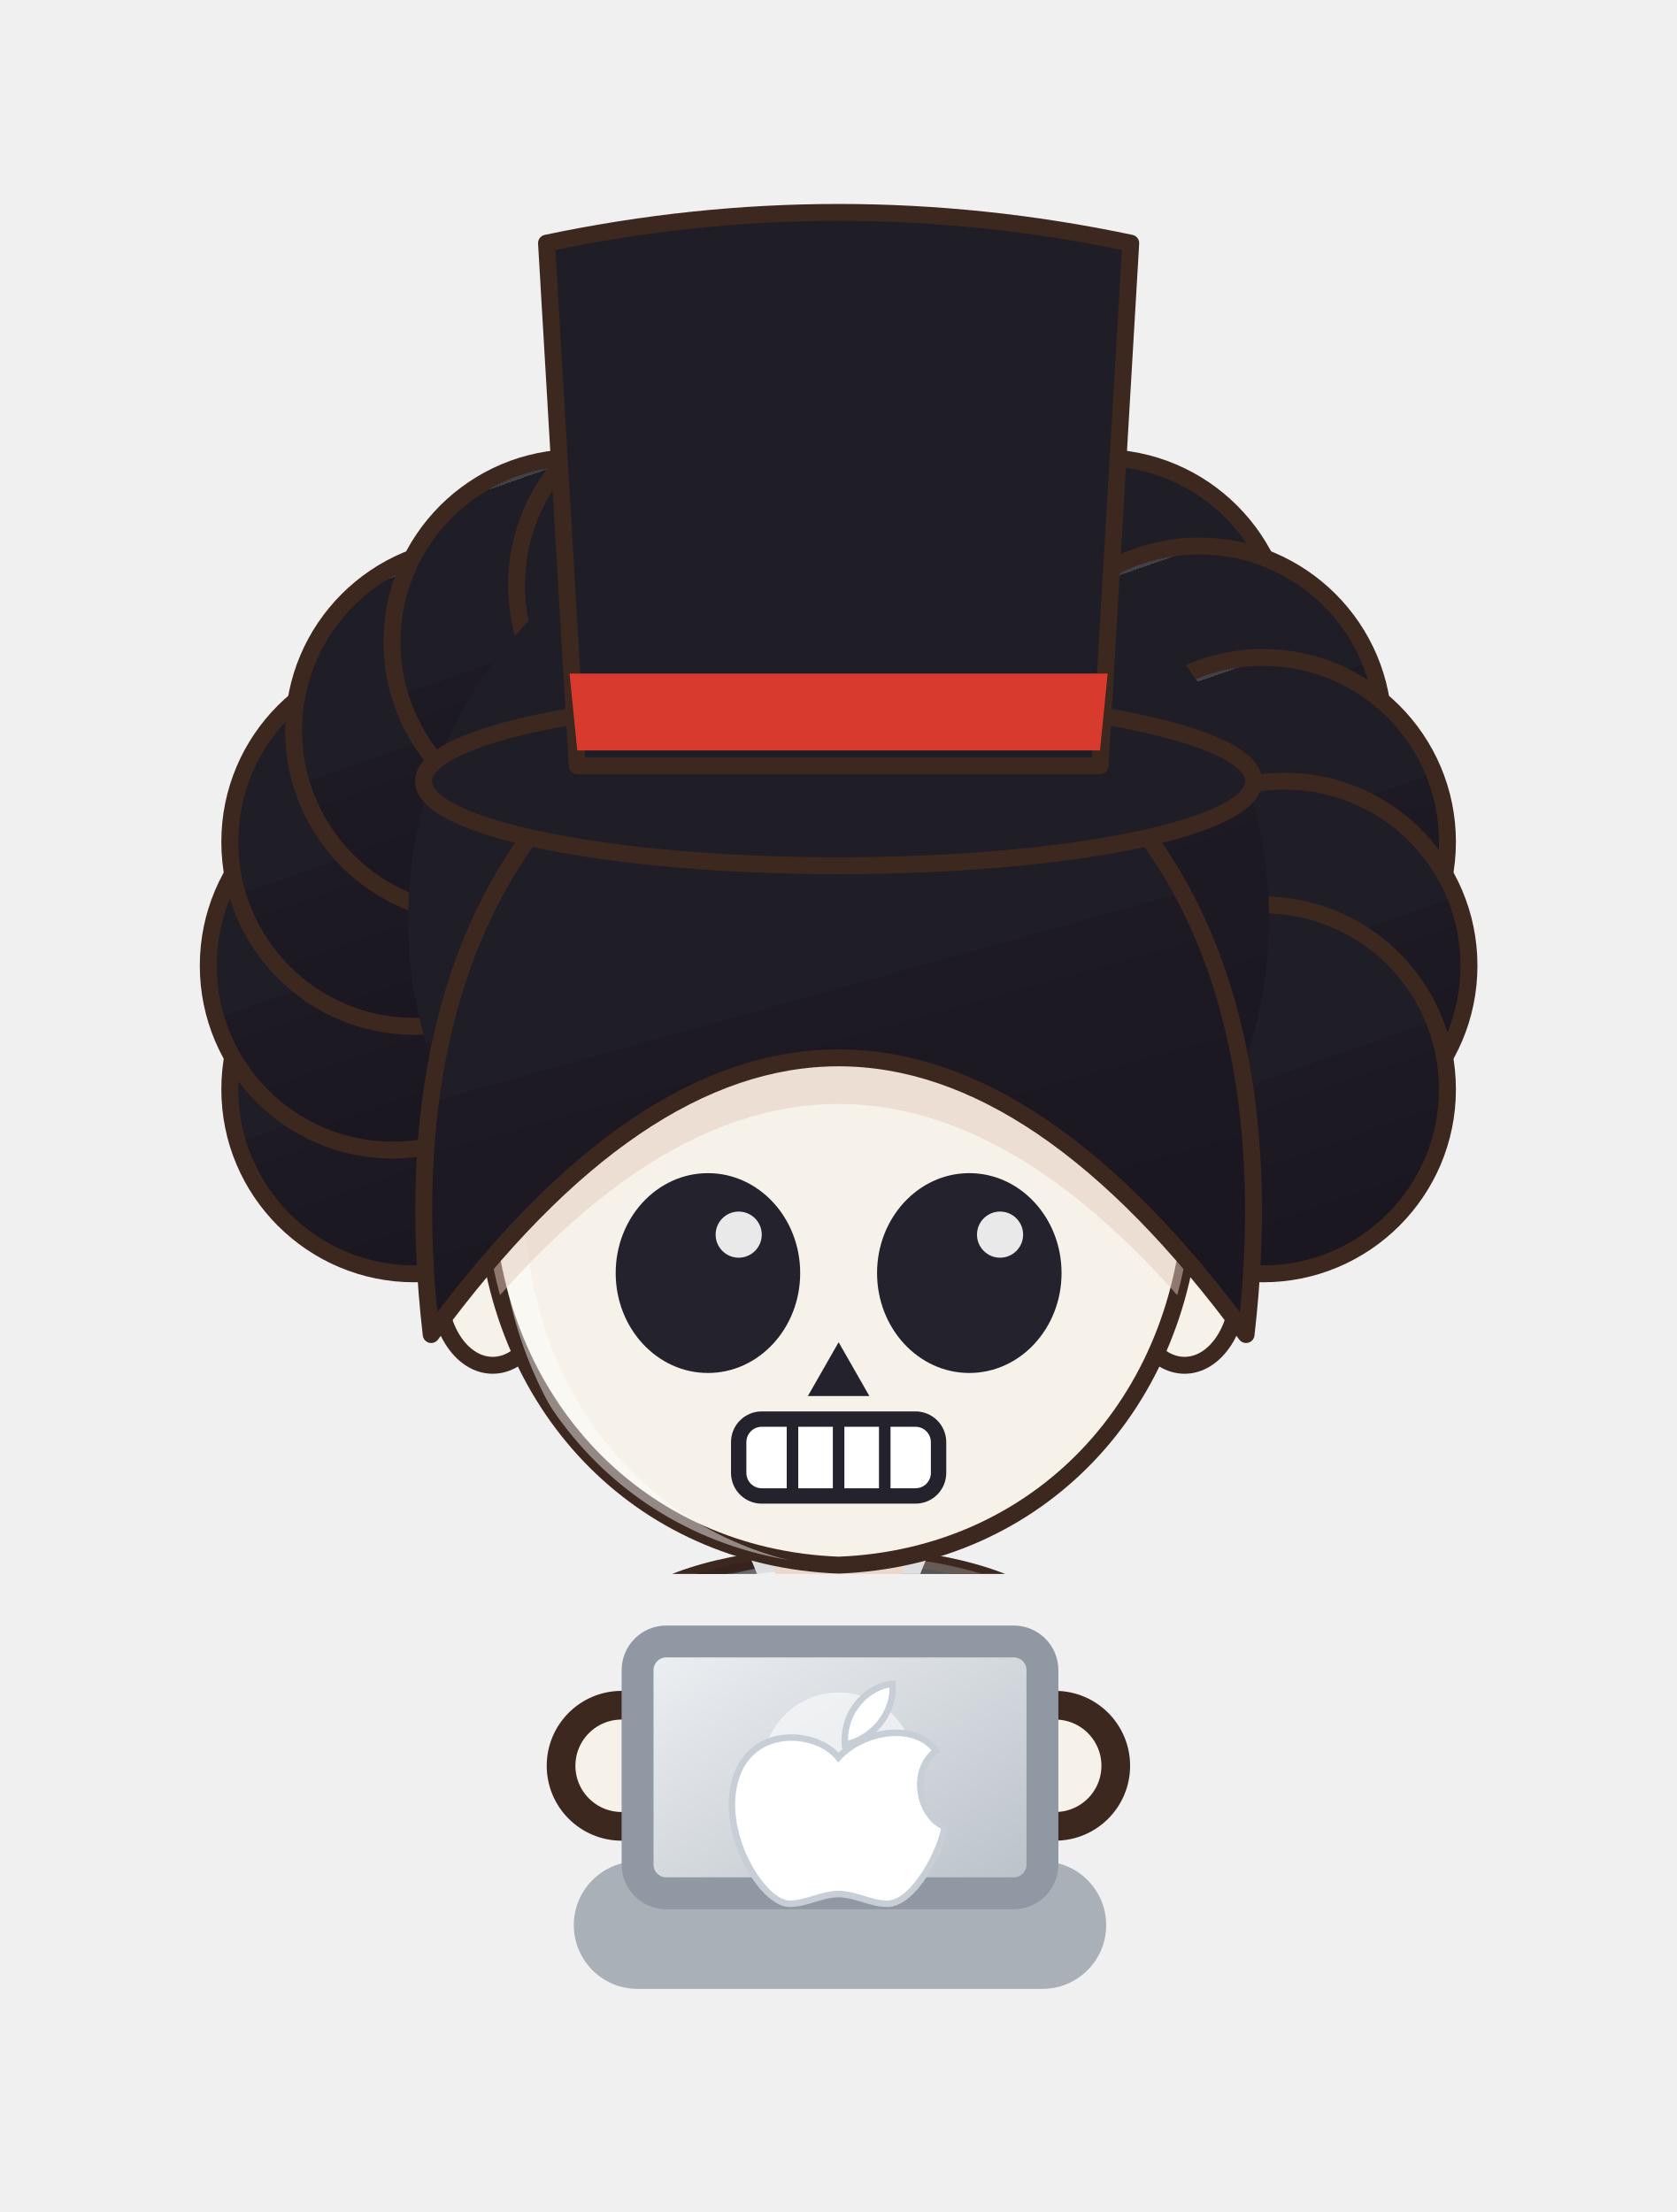
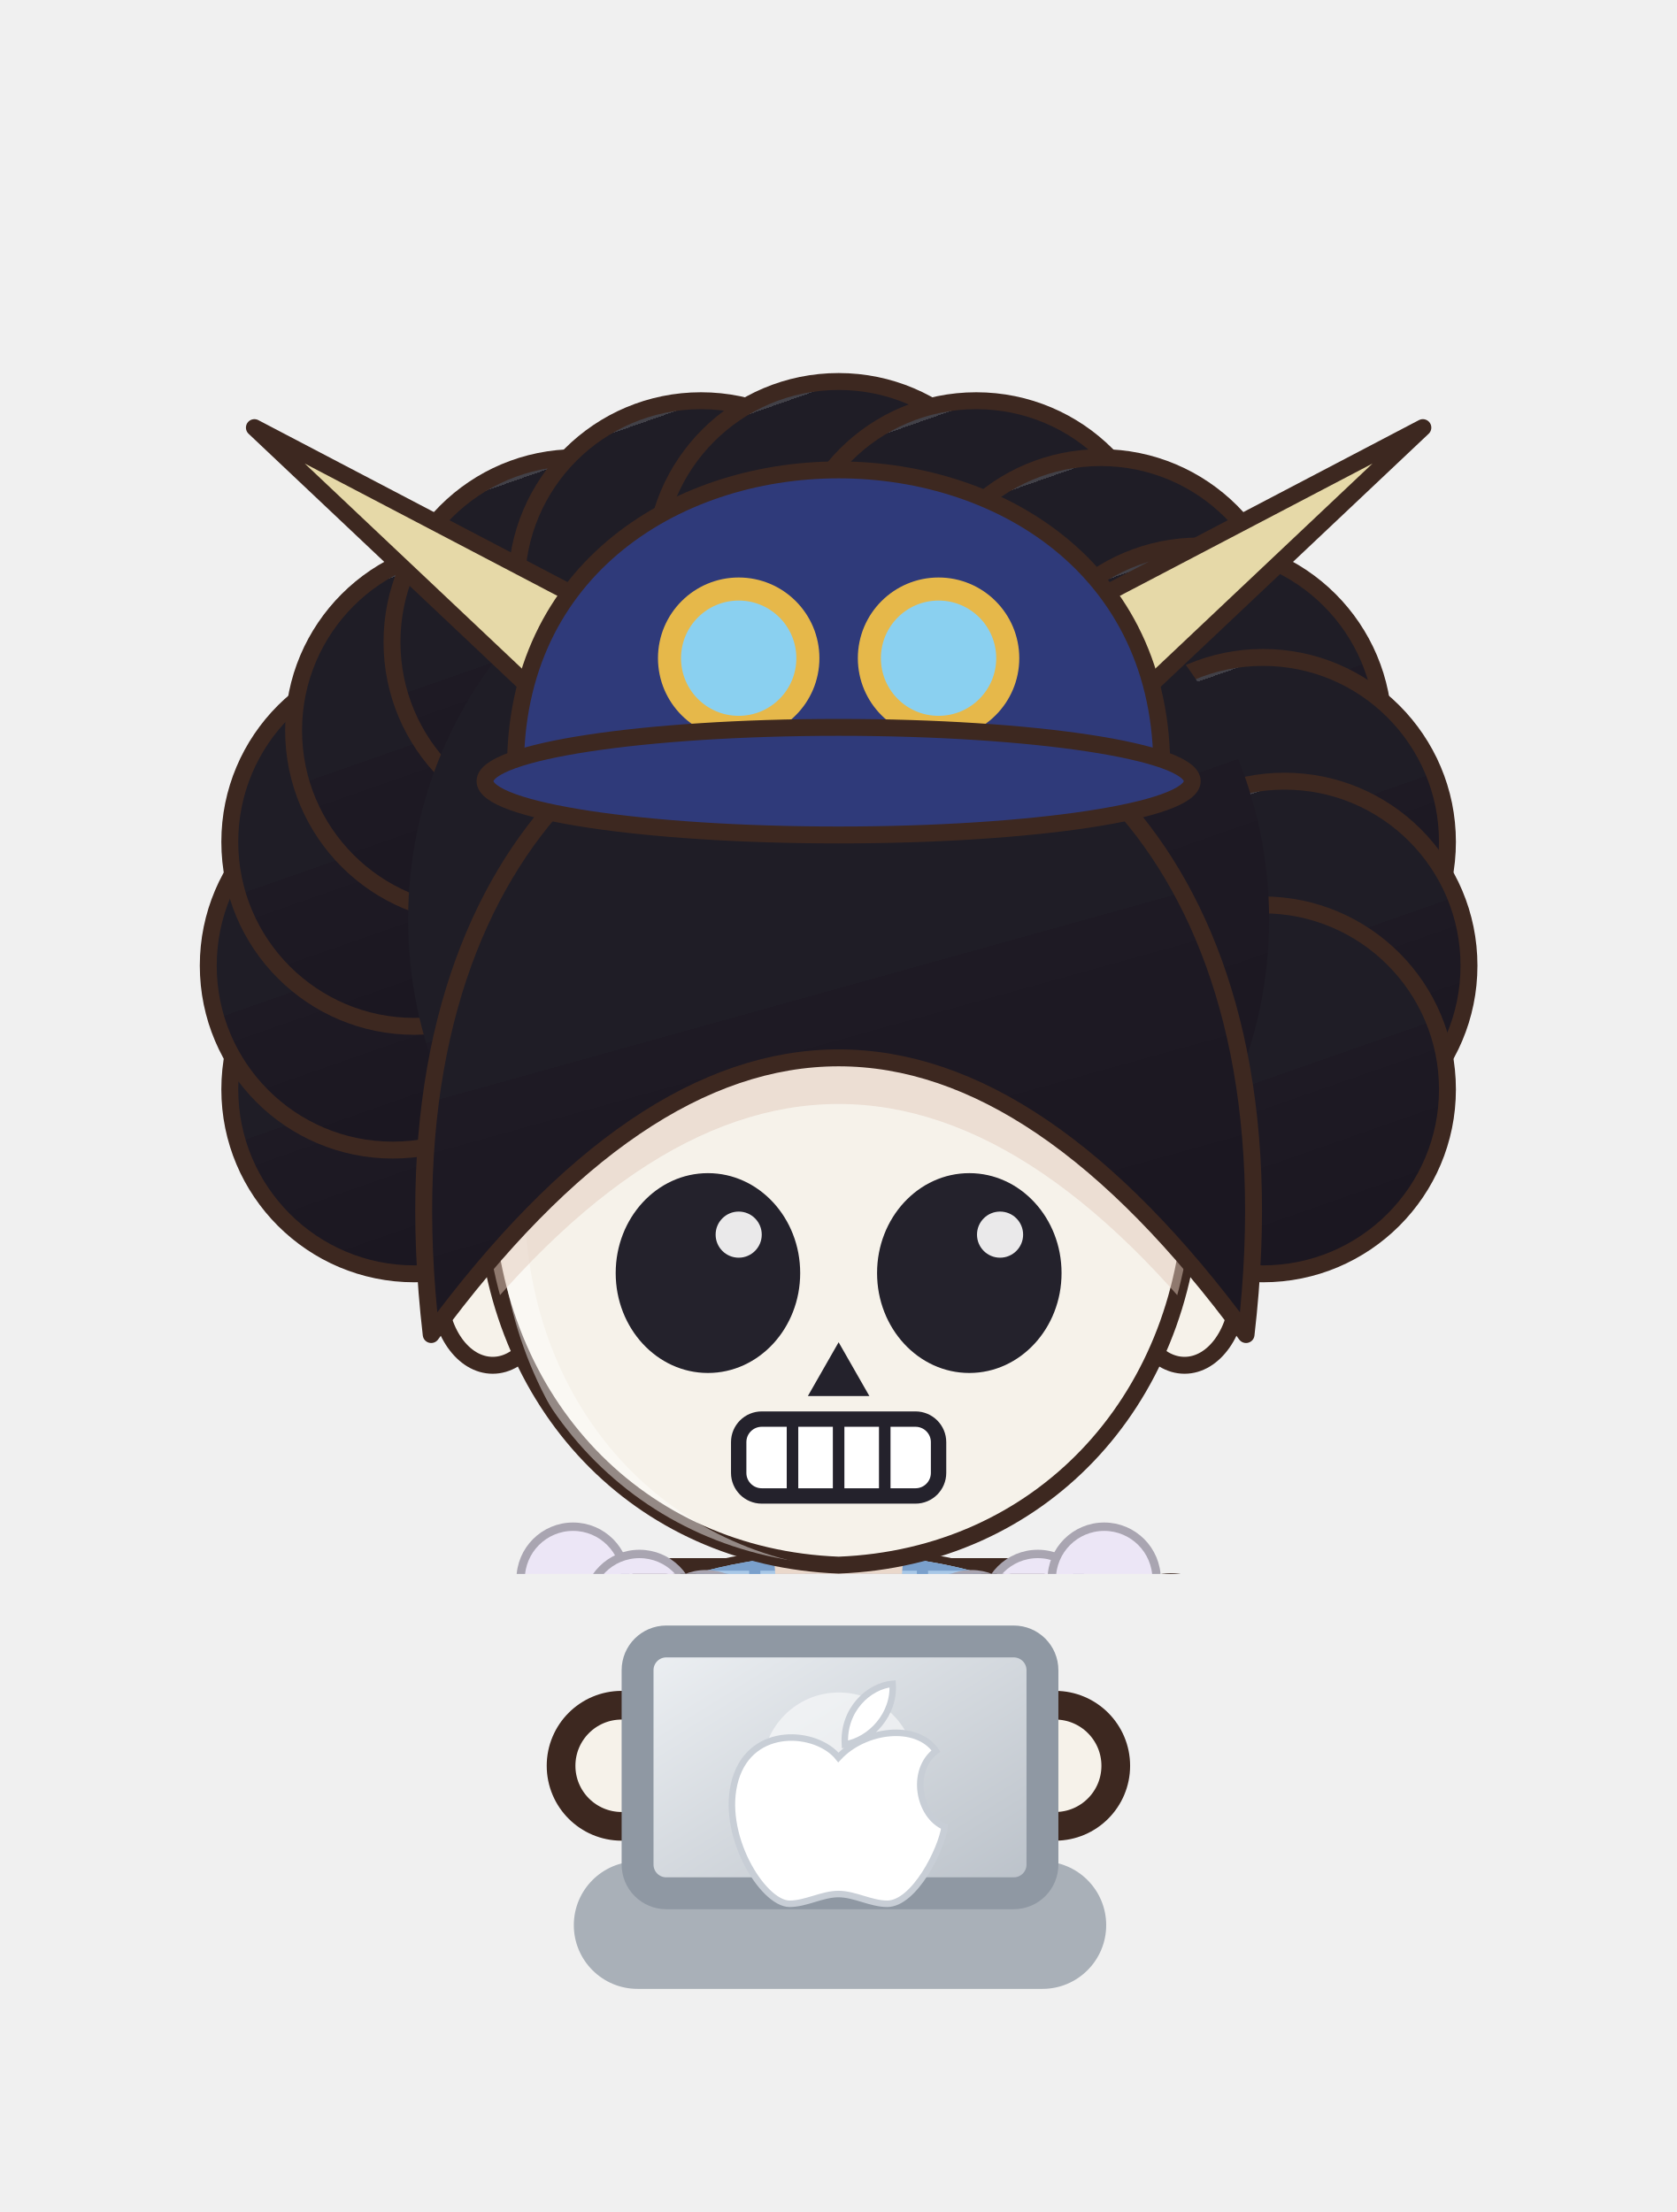
<svg xmlns="http://www.w3.org/2000/svg" viewBox="1019.7 248.6 52.6 69.4" width="52.6" height="69.4">
  <svg x="1019.7" y="248.6" viewBox="-120 -180 240 225.26" width="52.613" height="49.381">
    <defs>
      <linearGradient id="hair91" x1="0" y1="0" x2=".35" y2="1">
        <stop offset="0" stop-color="#424148" />
        <stop offset=".16" stop-color="#424148" />
        <stop offset=".16" stop-color="#1f1d26" />
        <stop offset=".58" stop-color="#1f1d26" />
        <stop offset=".58" stop-color="#1e1a24" />
        <stop offset="1" stop-color="#1b1721" />
      </linearGradient>
      <radialGradient id="skin91" cx=".4" cy=".32" r=".85">
        <stop offset="0" stop-color="#f6f2ea" />
        <stop offset=".84" stop-color="#f6f2ea" />
        <stop offset=".84" stop-color="#ead8cb" />
        <stop offset="1" stop-color="#ead8cb" />
      </radialGradient>
      <linearGradient id="cloth91" x1="0" y1="0" x2=".45" y2="1">
-         <stop offset="0" stop-color="#424148" />
-         <stop offset=".16" stop-color="#424148" />
-         <stop offset=".16" stop-color="#1f1d26" />
-         <stop offset=".6" stop-color="#1f1d26" />
-         <stop offset=".6" stop-color="#1e1a24" />
-         <stop offset="1" stop-color="#1b1721" />
+         <stop offset="0" stop-color="#f7f4ed" />
+         <stop offset=".16" stop-color="#f7f4ed" />
+         <stop offset=".16" stop-color="#f6f2ea" />
+         <stop offset=".6" stop-color="#f6f2ea" />
+         <stop offset=".6" stop-color="#e7e3e5" />
+         <stop offset="1" stop-color="#d4d0d2" />
      </linearGradient>
      <linearGradient id="iris91" x1="0" y1="0" x2="0" y2="1">
        <stop offset="0" stop-color="#281a12" />
        <stop offset=".5" stop-color="#5a3a2a" />
        <stop offset="1" stop-color="#a49289" />
      </linearGradient>
      <linearGradient id="gold91" x1="0" y1="0" x2="1" y2="1">
        <stop offset="0" stop-color="#f6d27a" />
        <stop offset=".55" stop-color="#d9a63a" />
        <stop offset="1" stop-color="#a8761e" />
      </linearGradient>
      <linearGradient id="steel91" x1="0" y1="0" x2="1" y2="1">
        <stop offset="0" stop-color="#e4e8ee" />
        <stop offset=".5" stop-color="#9aa3ad" />
        <stop offset="1" stop-color="#5a606a" />
      </linearGradient>
      <linearGradient id="beard91" x1="0" y1="0" x2="0" y2="1">
        <stop offset="0" stop-color="#e6e6ea" />
        <stop offset="1" stop-color="#b8b8c2" />
      </linearGradient>
      <radialGradient id="hawkiris91" cx=".45" cy=".4" r=".7">
        <stop offset="0" stop-color="#ffe27a" />
        <stop offset=".6" stop-color="#e8a52a" />
        <stop offset="1" stop-color="#9a5a12" />
      </radialGradient>
      <linearGradient id="straw91" x1="0" y1="0" x2=".3" y2="1">
        <stop offset="0" stop-color="#ffe7aa" />
        <stop offset=".16" stop-color="#ffe7aa" />
        <stop offset=".16" stop-color="#ffe39a" />
        <stop offset=".58" stop-color="#ffe39a" />
        <stop offset=".58" stop-color="#e9b456" />
        <stop offset="1" stop-color="#d6a54f" />
      </linearGradient>
      <radialGradient id="blush91">
        <stop offset="0" stop-color="#ff7f86" stop-opacity=".9" />
        <stop offset="1" stop-color="#ff7f86" stop-opacity="0" />
      </radialGradient>
      <clipPath id="face91">
        <path d="M -46,-4 C -47,-38 -25,-55 0,-55 C 25,-55 47,-38 46,-4 C 45,23 26,43 0,44 C -26,43 -45,23 -46,-4 Z" />
      </clipPath>
      <clipPath id="torso91">
        <path d="M -30,50 C -34,68 -28,94 -26,124 L 26,124 C 28,94 34,68 30,50 C 18,40 -18,40 -30,50 Z" />
      </clipPath>
    </defs>
    <ellipse cx="0" cy="208" rx="42" ry="7" fill="#000000" opacity=".16" />
    <g transform="translate(0,44.0) scale(1.100,1.100) translate(0,-44)">
      <circle cx="-55.2" cy="-17.9" r="24" fill="url(#hair91)" stroke="#3d2820" stroke-width="2.2" stroke-linejoin="round" />
      <circle cx="-58.0" cy="-34.0" r="24" fill="url(#hair91)" stroke="#3d2820" stroke-width="2.2" stroke-linejoin="round" />
      <circle cx="-55.2" cy="-50.1" r="24" fill="url(#hair91)" stroke="#3d2820" stroke-width="2.2" stroke-linejoin="round" />
      <circle cx="-46.9" cy="-64.6" r="24" fill="url(#hair91)" stroke="#3d2820" stroke-width="2.2" stroke-linejoin="round" />
      <circle cx="-34.1" cy="-76.1" r="24" fill="url(#hair91)" stroke="#3d2820" stroke-width="2.2" stroke-linejoin="round" />
      <circle cx="-17.9" cy="-83.5" r="24" fill="url(#hair91)" stroke="#3d2820" stroke-width="2.2" stroke-linejoin="round" />
      <circle cx="-0.0" cy="-86.0" r="24" fill="url(#hair91)" stroke="#3d2820" stroke-width="2.2" stroke-linejoin="round" />
      <circle cx="17.9" cy="-83.5" r="24" fill="url(#hair91)" stroke="#3d2820" stroke-width="2.2" stroke-linejoin="round" />
      <circle cx="34.1" cy="-76.1" r="24" fill="url(#hair91)" stroke="#3d2820" stroke-width="2.2" stroke-linejoin="round" />
      <circle cx="46.9" cy="-64.6" r="24" fill="url(#hair91)" stroke="#3d2820" stroke-width="2.2" stroke-linejoin="round" />
      <circle cx="55.2" cy="-50.1" r="24" fill="url(#hair91)" stroke="#3d2820" stroke-width="2.2" stroke-linejoin="round" />
      <circle cx="58.0" cy="-34.0" r="24" fill="url(#hair91)" stroke="#3d2820" stroke-width="2.2" stroke-linejoin="round" />
      <circle cx="55.2" cy="-17.9" r="24" fill="url(#hair91)" stroke="#3d2820" stroke-width="2.2" stroke-linejoin="round" />
      <circle cx="0" cy="-40" r="56" fill="url(#hair91)" />
    </g>
    <g transform="translate(0,205) scale(1,1) translate(0,-205)">
+       <path d="M -24,44 Q -60,54 -64,188 L -64.0,188.0 L -56.9,196.0 L -49.8,188.0 L -42.7,196.0 L -35.6,188.0 L -28.4,196.0 L -21.3,188.0 L -14.2,196.0 L -7.1,188.0 L 0.0,196.0 L 7.1,188.0 L 14.2,196.0 L 21.3,188.0 L 28.4,196.0 L 35.6,188.0 L 42.7,196.0 L 49.8,188.0 L 56.9,196.0 L 64.0,188.0 Q 60,54 24,44 Z" fill="#e8e2f4" stroke="#3d2820" stroke-width="2" stroke-linejoin="round" />
+       <path d="M -54,180 Q -50,100 -26,56" stroke="#a29eaa" stroke-width="2.2" fill="none" opacity=".55" />
+       <path d="M 54,180 Q 50,100 26,56" stroke="#a29eaa" stroke-width="2.2" fill="none" opacity=".55" />
+       <path d="M -33.5,76 l -5,4 l 4,4" stroke="#a29eaa" stroke-width="1.4" fill="none" opacity=".6" />
+       <path d="M -37.9,92 l -5,4 l 4,4" stroke="#a29eaa" stroke-width="1.4" fill="none" opacity=".6" />
+       <path d="M -41.6,108 l -5,4 l 4,4" stroke="#a29eaa" stroke-width="1.4" fill="none" opacity=".6" />
+       <path d="M -45.0,124 l -5,4 l 4,4" stroke="#a29eaa" stroke-width="1.4" fill="none" opacity=".6" />
+       <path d="M -48.0,140 l -5,4 l 4,4" stroke="#a29eaa" stroke-width="1.4" fill="none" opacity=".6" />
+       <path d="M -50.8,156 l -5,4 l 4,4" stroke="#a29eaa" stroke-width="1.4" fill="none" opacity=".6" />
+       <path d="M -53.5,172 l -5,4 l 4,4" stroke="#a29eaa" stroke-width="1.4" fill="none" opacity=".6" />
+       <path d="M 33.5,76 l 5,4 l -4,4" stroke="#a29eaa" stroke-width="1.4" fill="none" opacity=".6" />
+       <path d="M 37.9,92 l 5,4 l -4,4" stroke="#a29eaa" stroke-width="1.4" fill="none" opacity=".6" />
+       <path d="M 41.6,108 l 5,4 l -4,4" stroke="#a29eaa" stroke-width="1.4" fill="none" opacity=".6" />
+       <path d="M 45.0,124 l 5,4 l -4,4" stroke="#a29eaa" stroke-width="1.4" fill="none" opacity=".6" />
+       <path d="M 48.0,140 l 5,4 l -4,4" stroke="#a29eaa" stroke-width="1.4" fill="none" opacity=".6" />
+       <path d="M 50.8,156 l 5,4 l -4,4" stroke="#a29eaa" stroke-width="1.4" fill="none" opacity=".6" />
+       <path d="M 53.5,172 l 5,4 l -4,4" stroke="#a29eaa" stroke-width="1.4" fill="none" opacity=".6" />
+       <ellipse cx="34" cy="96" rx="20" ry="52" fill="#8ac8c0" stroke="#3d2820" stroke-width="2" transform="rotate(18 34 96)" />
+       <ellipse cx="34" cy="96" rx="13" ry="44" fill="#4a8ac8" opacity=".6" transform="rotate(18 34 96)" />
      <path d="M 31,102 L 35,204" stroke="#3d2820" stroke-width="7.4" stroke-linecap="round" />
      <path d="M 31,102 L 35,204" stroke="#24222c" stroke-width="4" stroke-linecap="round" />
      <circle cx="31" cy="98" r="5" fill="#dfe6ee" stroke="#3d2820" stroke-width="1.6" />
-       <path d="M -23.5,118 Q -24.5,160.0 -20.5,202 L -5.5,202 Q -1.5,160.0 -2.5,118 Z" fill="#3b4258" stroke="#3d2820" stroke-width="2.2" stroke-linejoin="round" />
-       <path d="M -9,124 Q -8,160 -10,196" stroke="#000000" stroke-width="4.5" fill="none" opacity=".14" stroke-linecap="round" />
-       <path d="M -18,126 Q -19,150 -18,170" stroke="#ffffff" stroke-width="2" fill="none" opacity=".22" stroke-linecap="round" />
-       <ellipse cx="-13" cy="205" rx="14" ry="7" fill="#3a2a24" stroke="#3d2820" stroke-width="2.2" stroke-linejoin="round" />
-       <ellipse cx="-17" cy="202.5" rx="5" ry="2" fill="#ffffff" opacity=".35" />
-       <path d="M 2.5,118 Q 1.5,160.0 5.5,202 L 20.5,202 Q 24.5,160.0 23.5,118 Z" fill="#3b4258" stroke="#3d2820" stroke-width="2.2" stroke-linejoin="round" />
-       <path d="M 17,124 Q 18,160 16,196" stroke="#000000" stroke-width="4.5" fill="none" opacity=".14" stroke-linecap="round" />
-       <path d="M 8,126 Q 7,150 8,170" stroke="#ffffff" stroke-width="2" fill="none" opacity=".22" stroke-linecap="round" />
-       <ellipse cx="13" cy="205" rx="14" ry="7" fill="#3a2a24" stroke="#3d2820" stroke-width="2.2" stroke-linejoin="round" />
-       <ellipse cx="9" cy="202.5" rx="5" ry="2" fill="#ffffff" opacity=".35" />
+       <path d="M -19,118 Q -20,160.0 -17.5,202 L -8.5,202 Q -6,160.0 -7,118 Z" fill="#f6f2ea" stroke="#3d2820" stroke-width="2.2" stroke-linejoin="round" />
+       <rect x="-24" y="150" width="22" height="44" rx="7" fill="#f4ecd8" stroke="#3d2820" stroke-width="2.2" stroke-linejoin="round" />
+       <circle cx="-21.0" cy="151.0" r="4" fill="#f4ecd8" stroke="#afa99b" stroke-width="1.2" />
+       <circle cx="-16.0" cy="151.0" r="4" fill="#f4ecd8" stroke="#afa99b" stroke-width="1.2" />
+       <circle cx="-11.0" cy="151.0" r="4" fill="#f4ecd8" stroke="#afa99b" stroke-width="1.2" />
+       <circle cx="-6.0" cy="151.0" r="4" fill="#f4ecd8" stroke="#afa99b" stroke-width="1.2" />
+       <ellipse cx="-13" cy="205" rx="14" ry="7" fill="#1f1d26" stroke="#3d2820" stroke-width="2.2" stroke-linejoin="round" />
+       <path d="M 7,118 Q 6,160.0 8.5,202 L 17.5,202 Q 20,160.0 19,118 Z" fill="#f6f2ea" stroke="#3d2820" stroke-width="2.2" stroke-linejoin="round" />
+       <rect x="2" y="150" width="22" height="44" rx="7" fill="#f4ecd8" stroke="#3d2820" stroke-width="2.2" stroke-linejoin="round" />
+       <circle cx="5.0" cy="151.0" r="4" fill="#f4ecd8" stroke="#afa99b" stroke-width="1.2" />
+       <circle cx="10.0" cy="151.0" r="4" fill="#f4ecd8" stroke="#afa99b" stroke-width="1.2" />
+       <circle cx="15.0" cy="151.0" r="4" fill="#f4ecd8" stroke="#afa99b" stroke-width="1.2" />
+       <circle cx="20.0" cy="151.0" r="4" fill="#f4ecd8" stroke="#afa99b" stroke-width="1.2" />
+       <ellipse cx="13" cy="205" rx="14" ry="7" fill="#1f1d26" stroke="#3d2820" stroke-width="2.2" stroke-linejoin="round" />
      <path d="M -30,50 C -34,68 -28,94 -26,124 L 26,124 C 28,94 34,68 30,50 C 18,40 -18,40 -30,50 Z" fill="url(#cloth91)" stroke="#3d2820" stroke-width="2.2" stroke-linejoin="round" />
-       <path d="M -13,42 L 13,42 L 0,74 Z" fill="#ffffff" />
-       <path d="M -3.5,48 L 3.5,48 L 4.5,80 L 0,88 L -4.5,80 Z" fill="#c9483b" />
      <g clip-path="url(#torso91)">
        <path d="M -30,50 C -34,68 -28,94 -26,124 L 26,124 C 28,94 34,68 30,50 C 18,40 -18,40 -30,50 Z" transform="translate(4,3)" fill="none" stroke="#ffffff" stroke-width="5" opacity=".3" />
        <path d="M -30,50 C -34,68 -28,94 -26,124 L 26,124 C 28,94 34,68 30,50 C 18,40 -18,40 -30,50 Z" transform="translate(-6,-2)" fill="none" stroke="#000000" stroke-width="9" opacity=".13" />
      </g>
+       <g clip-path="url(#torso91)">
+         <rect x="-40" y="40" width="80" height="90" fill="#a8c8e8" />
+         <path d="M -36,40 L -36,130" stroke="#7aa0cc" stroke-width="1.6" />
+         <path d="M -28,40 L -28,130" stroke="#7aa0cc" stroke-width="1.6" />
+         <path d="M -20,40 L -20,130" stroke="#7aa0cc" stroke-width="1.6" />
+         <path d="M -12,40 L -12,130" stroke="#7aa0cc" stroke-width="1.6" />
+         <path d="M -4,40 L -4,130" stroke="#7aa0cc" stroke-width="1.6" />
+         <path d="M 4,40 L 4,130" stroke="#7aa0cc" stroke-width="1.6" />
+         <path d="M 12,40 L 12,130" stroke="#7aa0cc" stroke-width="1.6" />
+         <path d="M 20,40 L 20,130" stroke="#7aa0cc" stroke-width="1.6" />
+         <path d="M 28,40 L 28,130" stroke="#7aa0cc" stroke-width="1.6" />
+         <path d="M 36,40 L 36,130" stroke="#7aa0cc" stroke-width="1.6" />
+         <path d="M -40,44 L 40,44" stroke="#7aa0cc" stroke-width="1.6" />
+         <path d="M -40,52 L 40,52" stroke="#7aa0cc" stroke-width="1.6" />
+         <path d="M -40,60 L 40,60" stroke="#7aa0cc" stroke-width="1.6" />
+         <path d="M -40,68 L 40,68" stroke="#7aa0cc" stroke-width="1.6" />
+         <path d="M -40,76 L 40,76" stroke="#7aa0cc" stroke-width="1.6" />
+         <path d="M -40,84 L 40,84" stroke="#7aa0cc" stroke-width="1.6" />
+         <path d="M -40,92 L 40,92" stroke="#7aa0cc" stroke-width="1.6" />
+         <path d="M -40,100 L 40,100" stroke="#7aa0cc" stroke-width="1.6" />
+         <path d="M -40,108 L 40,108" stroke="#7aa0cc" stroke-width="1.6" />
+         <path d="M -40,116 L 40,116" stroke="#7aa0cc" stroke-width="1.6" />
+         <path d="M -40,124 L 40,124" stroke="#7aa0cc" stroke-width="1.6" />
+       </g>
+       <rect x="-29" y="103" width="58" height="10" fill="#e6b84a" stroke="#3d2820" stroke-width="1.8" />
+       <rect x="-14" y="97" width="28" height="22" rx="4" fill="#e6b84a" stroke="#3d2820" stroke-width="1.8" />
+       <circle cx="0" cy="106" r="6" fill="#ffffff" stroke="#3d2820" stroke-width="1.2" />
+       <circle cx="-2.2" cy="105" r="1.5" fill="#3d2820" />
+       <circle cx="2.2" cy="105" r="1.5" fill="#3d2820" />
+       <circle cx="-38.0" cy="46.0" r="7.5" fill="#ece6f6" stroke="#a9a5b1" stroke-width="1.2" />
+       <circle cx="-28.5" cy="49.9" r="7.5" fill="#ece6f6" stroke="#a9a5b1" stroke-width="1.2" />
+       <circle cx="-19.0" cy="52.8" r="7.5" fill="#ece6f6" stroke="#a9a5b1" stroke-width="1.2" />
+       <circle cx="-9.5" cy="54.4" r="7.5" fill="#ece6f6" stroke="#a9a5b1" stroke-width="1.2" />
+       <circle cx="0.0" cy="55.0" r="7.5" fill="#ece6f6" stroke="#a9a5b1" stroke-width="1.2" />
+       <circle cx="9.5" cy="54.4" r="7.5" fill="#ece6f6" stroke="#a9a5b1" stroke-width="1.2" />
+       <circle cx="19.0" cy="52.8" r="7.5" fill="#ece6f6" stroke="#a9a5b1" stroke-width="1.2" />
+       <circle cx="28.5" cy="49.9" r="7.5" fill="#ece6f6" stroke="#a9a5b1" stroke-width="1.2" />
+       <circle cx="38.0" cy="46.0" r="7.5" fill="#ece6f6" stroke="#a9a5b1" stroke-width="1.2" />
      <path d="M -28,54 L -38,84 L -31,102" stroke="#3d2820" stroke-width="17" fill="none" stroke-linecap="round" stroke-linejoin="round" />
      <path d="M -28,54 L -38,84 L -31,102" stroke="url(#cloth91)" stroke-width="12.6" fill="none" stroke-linecap="round" stroke-linejoin="round" />
      <path d="M -28,54 L -38,84 L -31,102" transform="translate(-2.6,-1)" stroke="#ffffff" stroke-width="2.6" fill="none" stroke-linecap="round" stroke-linejoin="round" opacity=".28" />
      <path d="M 28,54 L 38,84 L 31,102" stroke="#3d2820" stroke-width="17" fill="none" stroke-linecap="round" stroke-linejoin="round" />
      <path d="M 28,54 L 38,84 L 31,102" stroke="url(#cloth91)" stroke-width="12.6" fill="none" stroke-linecap="round" stroke-linejoin="round" />
      <path d="M 28,54 L 38,84 L 31,102" transform="translate(-2.6,-1)" stroke="#ffffff" stroke-width="2.6" fill="none" stroke-linecap="round" stroke-linejoin="round" opacity=".28" />
      <circle cx="-31" cy="102" r="8.5" fill="url(#skin91)" stroke="#3d2820" stroke-width="2.2" />
      <circle cx="31" cy="102" r="8.5" fill="url(#skin91)" stroke="#3d2820" stroke-width="2.2" />
      <path d="M -44,64 L -32,62 L -31,72 L -43,74 Z" fill="#5cb87a" stroke="#3d2820" stroke-width="1.4" />
      <path d="M -10,34 L 10,34 L 9,46 Q 0,50 -9,46 Z" fill="#ead8cb" />
    </g>
    <g transform="translate(0,44.0) scale(1.100,1.100) translate(0,-44)">
      <ellipse cx="-45" cy="8" rx="7" ry="10" fill="url(#skin91)" stroke="#3d2820" stroke-width="2.2" stroke-linejoin="round" />
      <ellipse cx="45" cy="8" rx="7" ry="10" fill="url(#skin91)" stroke="#3d2820" stroke-width="2.2" stroke-linejoin="round" />
      <path d="M -46,-4 C -47,-38 -25,-55 0,-55 C 25,-55 47,-38 46,-4 C 45,23 26,43 0,44 C -26,43 -45,23 -46,-4 Z" fill="url(#skin91)" stroke="#3d2820" stroke-width="2.2" stroke-linejoin="round" />
      <g clip-path="url(#face91)">
        <path d="M -46,-4 C -47,-38 -25,-55 0,-55 C 25,-55 47,-38 46,-4 C 45,23 26,43 0,44 C -26,43 -45,23 -46,-4 Z" transform="translate(3.5,2.5)" fill="none" stroke="#ffffff" stroke-width="3.4" opacity=".45" />
      </g>
      <g clip-path="url(#face91)">
        <path d="M -53,14 C -60,-46 -28,-72 0,-72 C 28,-72 60,-46 53,14 Q 0,-58 -53,14 Z" transform="translate(0,6)" fill="#e1c9bb" opacity=".5" />
      </g>
      <ellipse cx="-17" cy="6" rx="12" ry="13" fill="#24222c" />
      <circle cx="-13" cy="1" r="3" fill="#ffffff" opacity=".9" />
      <ellipse cx="17" cy="6" rx="12" ry="13" fill="#24222c" />
      <circle cx="21" cy="1" r="3" fill="#ffffff" opacity=".9" />
      <path d="M -4,22 L 4,22 L 0,15 Z" fill="#24222c" />
      <rect x="-13" y="25" width="26" height="10" rx="3" fill="#ffffff" stroke="#24222c" stroke-width="2" />
      <path d="M -6,25 L -6,35" stroke="#24222c" stroke-width="1.5" />
      <path d="M 0,25 L 0,35" stroke="#24222c" stroke-width="1.5" />
      <path d="M 6,25 L 6,35" stroke="#24222c" stroke-width="1.5" />
      <path d="M -53,14 C -60,-46 -28,-72 0,-72 C 28,-72 60,-46 53,14 Q 0,-58 -53,14 Z" fill="url(#hair91)" stroke="#3d2820" stroke-width="2.2" stroke-linejoin="round" />
-       <ellipse cx="0" cy="-58" rx="54" ry="11" fill="#1f1d26" stroke="#3d2820" stroke-width="2.2" stroke-linejoin="round" />
-       <path d="M -34,-60 L -38,-128 Q 0,-136 38,-128 L 34,-60 Z" fill="#1f1d26" stroke="#3d2820" stroke-width="2.2" stroke-linejoin="round" />
-       <path d="M -35,-72 L 35,-72 L 34,-62 L -34,-62 Z" fill="#d93a2e" />
+       <path d="M -34,-82 L -76,-104 L -40,-70 Z" fill="#e6d9a8" stroke="#3d2820" stroke-width="2.2" stroke-linejoin="round" />
+       <path d="M 34,-82 L 76,-104 L 40,-70 Z" fill="#e6d9a8" stroke="#3d2820" stroke-width="2.2" stroke-linejoin="round" />
+       <path d="M -42,-58 C -44,-112 44,-112 42,-58 Z" fill="#2f3a7a" stroke="#3d2820" stroke-width="2.2" stroke-linejoin="round" />
+       <circle cx="-13" cy="-74" r="9" fill="#8ad0f0" stroke="#e6b84a" stroke-width="3" />
+       <circle cx="13" cy="-74" r="9" fill="#8ad0f0" stroke="#e6b84a" stroke-width="3" />
+       <ellipse cx="0" cy="-58" rx="46" ry="7" fill="#2f3a7a" stroke="#3d2820" stroke-width="2.2" stroke-linejoin="round" />
    </g>
    <g transform="translate(0,205) scale(1,1) translate(0,-205)" />
  </svg>
  <circle cx="1039.2" cy="304.0" r="1.9" fill="#f6f2ea" stroke="#3d2820" stroke-width="0.9" />
  <circle cx="1052.8" cy="304.0" r="1.9" fill="#f6f2ea" stroke="#3d2820" stroke-width="0.9" />
  <defs>
    <linearGradient id="lp92" x1="0" y1="0" x2="1" y2="1">
      <stop offset="0" stop-color="#eef1f4" />
      <stop offset="1" stop-color="#b9c0c8" />
    </linearGradient>
  </defs>
  <rect x="1037.7" y="307.0" width="16.7" height="4" rx="2" fill="#a9b0b8" />
  <rect x="1039.7" y="300.1" width="12.7" height="7.9" rx="0.9" fill="url(#lp92)" stroke="#8f98a3" stroke-width="1" />
  <ellipse cx="1046.015" cy="304.1" rx="2.4" ry="2.4" fill="#ffffff" opacity=".55" />
  <path d="M 0,-4 C -2,-6.5 -8,-7 -9.5,-2 C -11,3 -7,9.5 -4.5,9.5 C -3,9.5 -1.5,8.6 0,8.6 C 1.5,8.6 3,9.5 4.5,9.5 C 7,9.5 9.5,4.5 9.8,2.4 C 7.4,1.4 6.6,-2.8 9,-4.6 C 7.2,-7.2 2.4,-6.6 0,-4 Z M 0.6,-5.2 C 0.4,-8.4 2.8,-10.6 5,-10.8 C 5.2,-8 3,-5.6 0.6,-5.2 Z" transform="translate(1046.0,305.1) scale(0.34)" fill="#ffffff" stroke="#c8ced6" stroke-width=".6" />
</svg>
